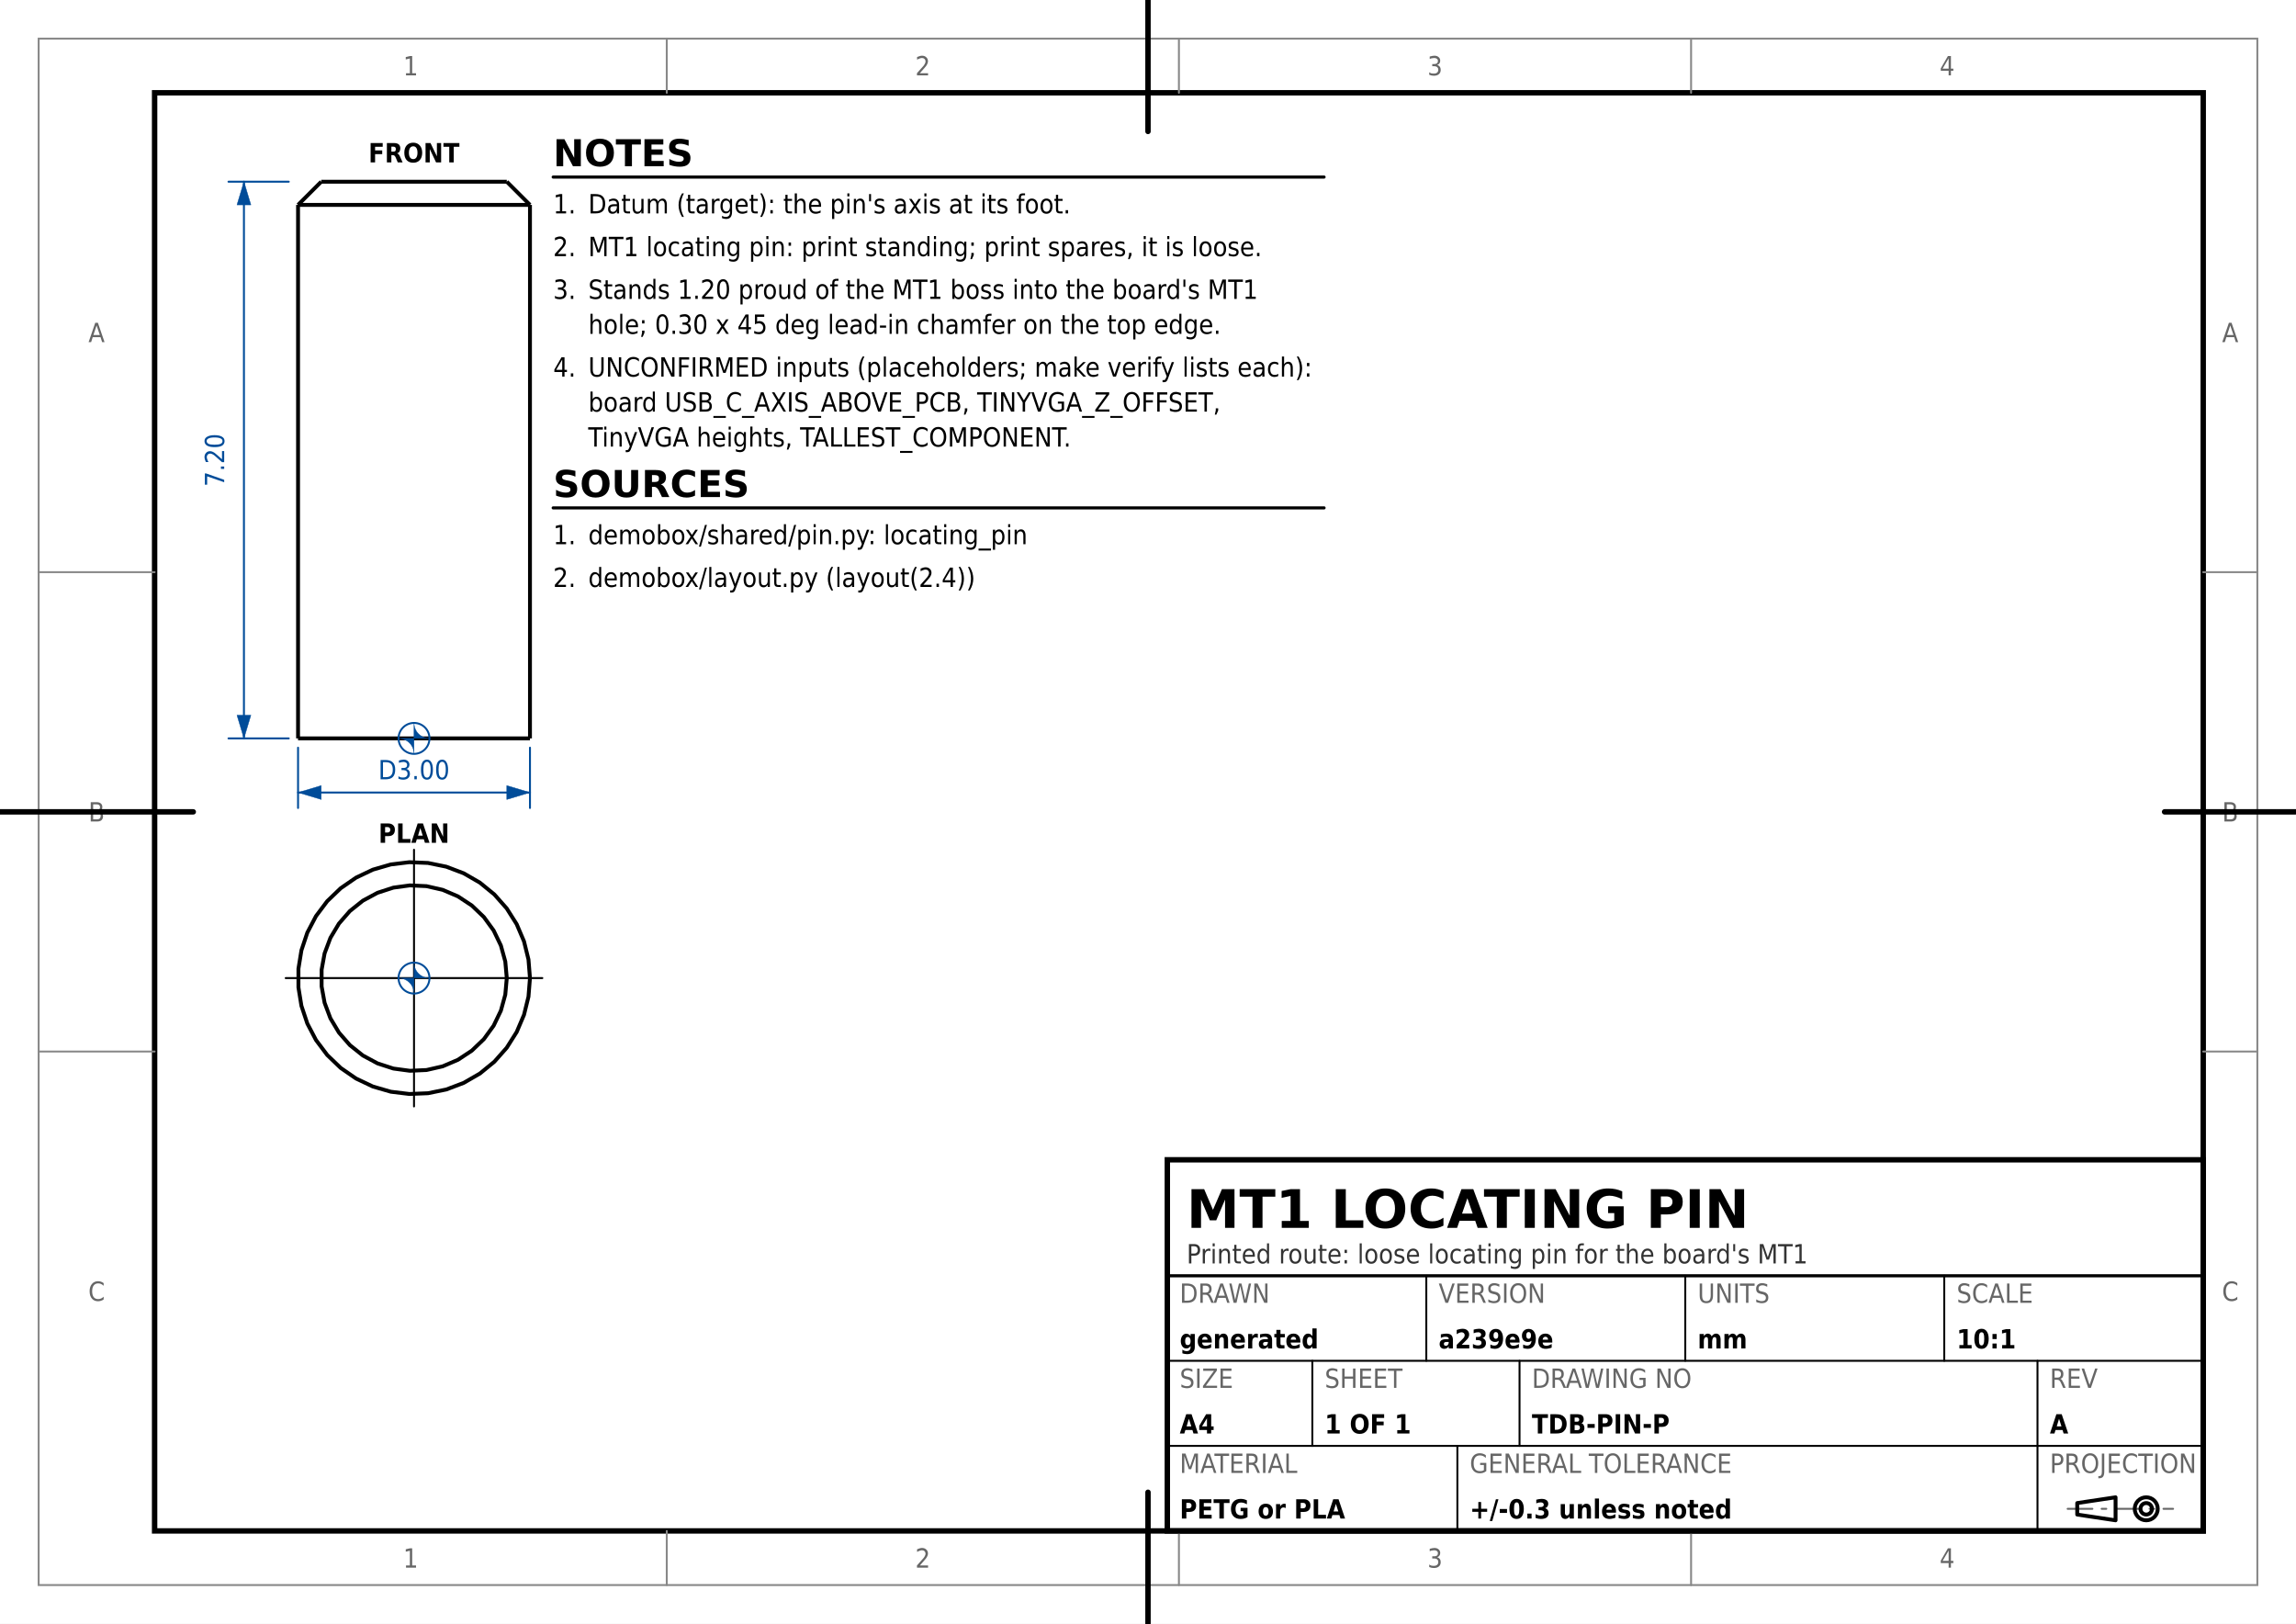
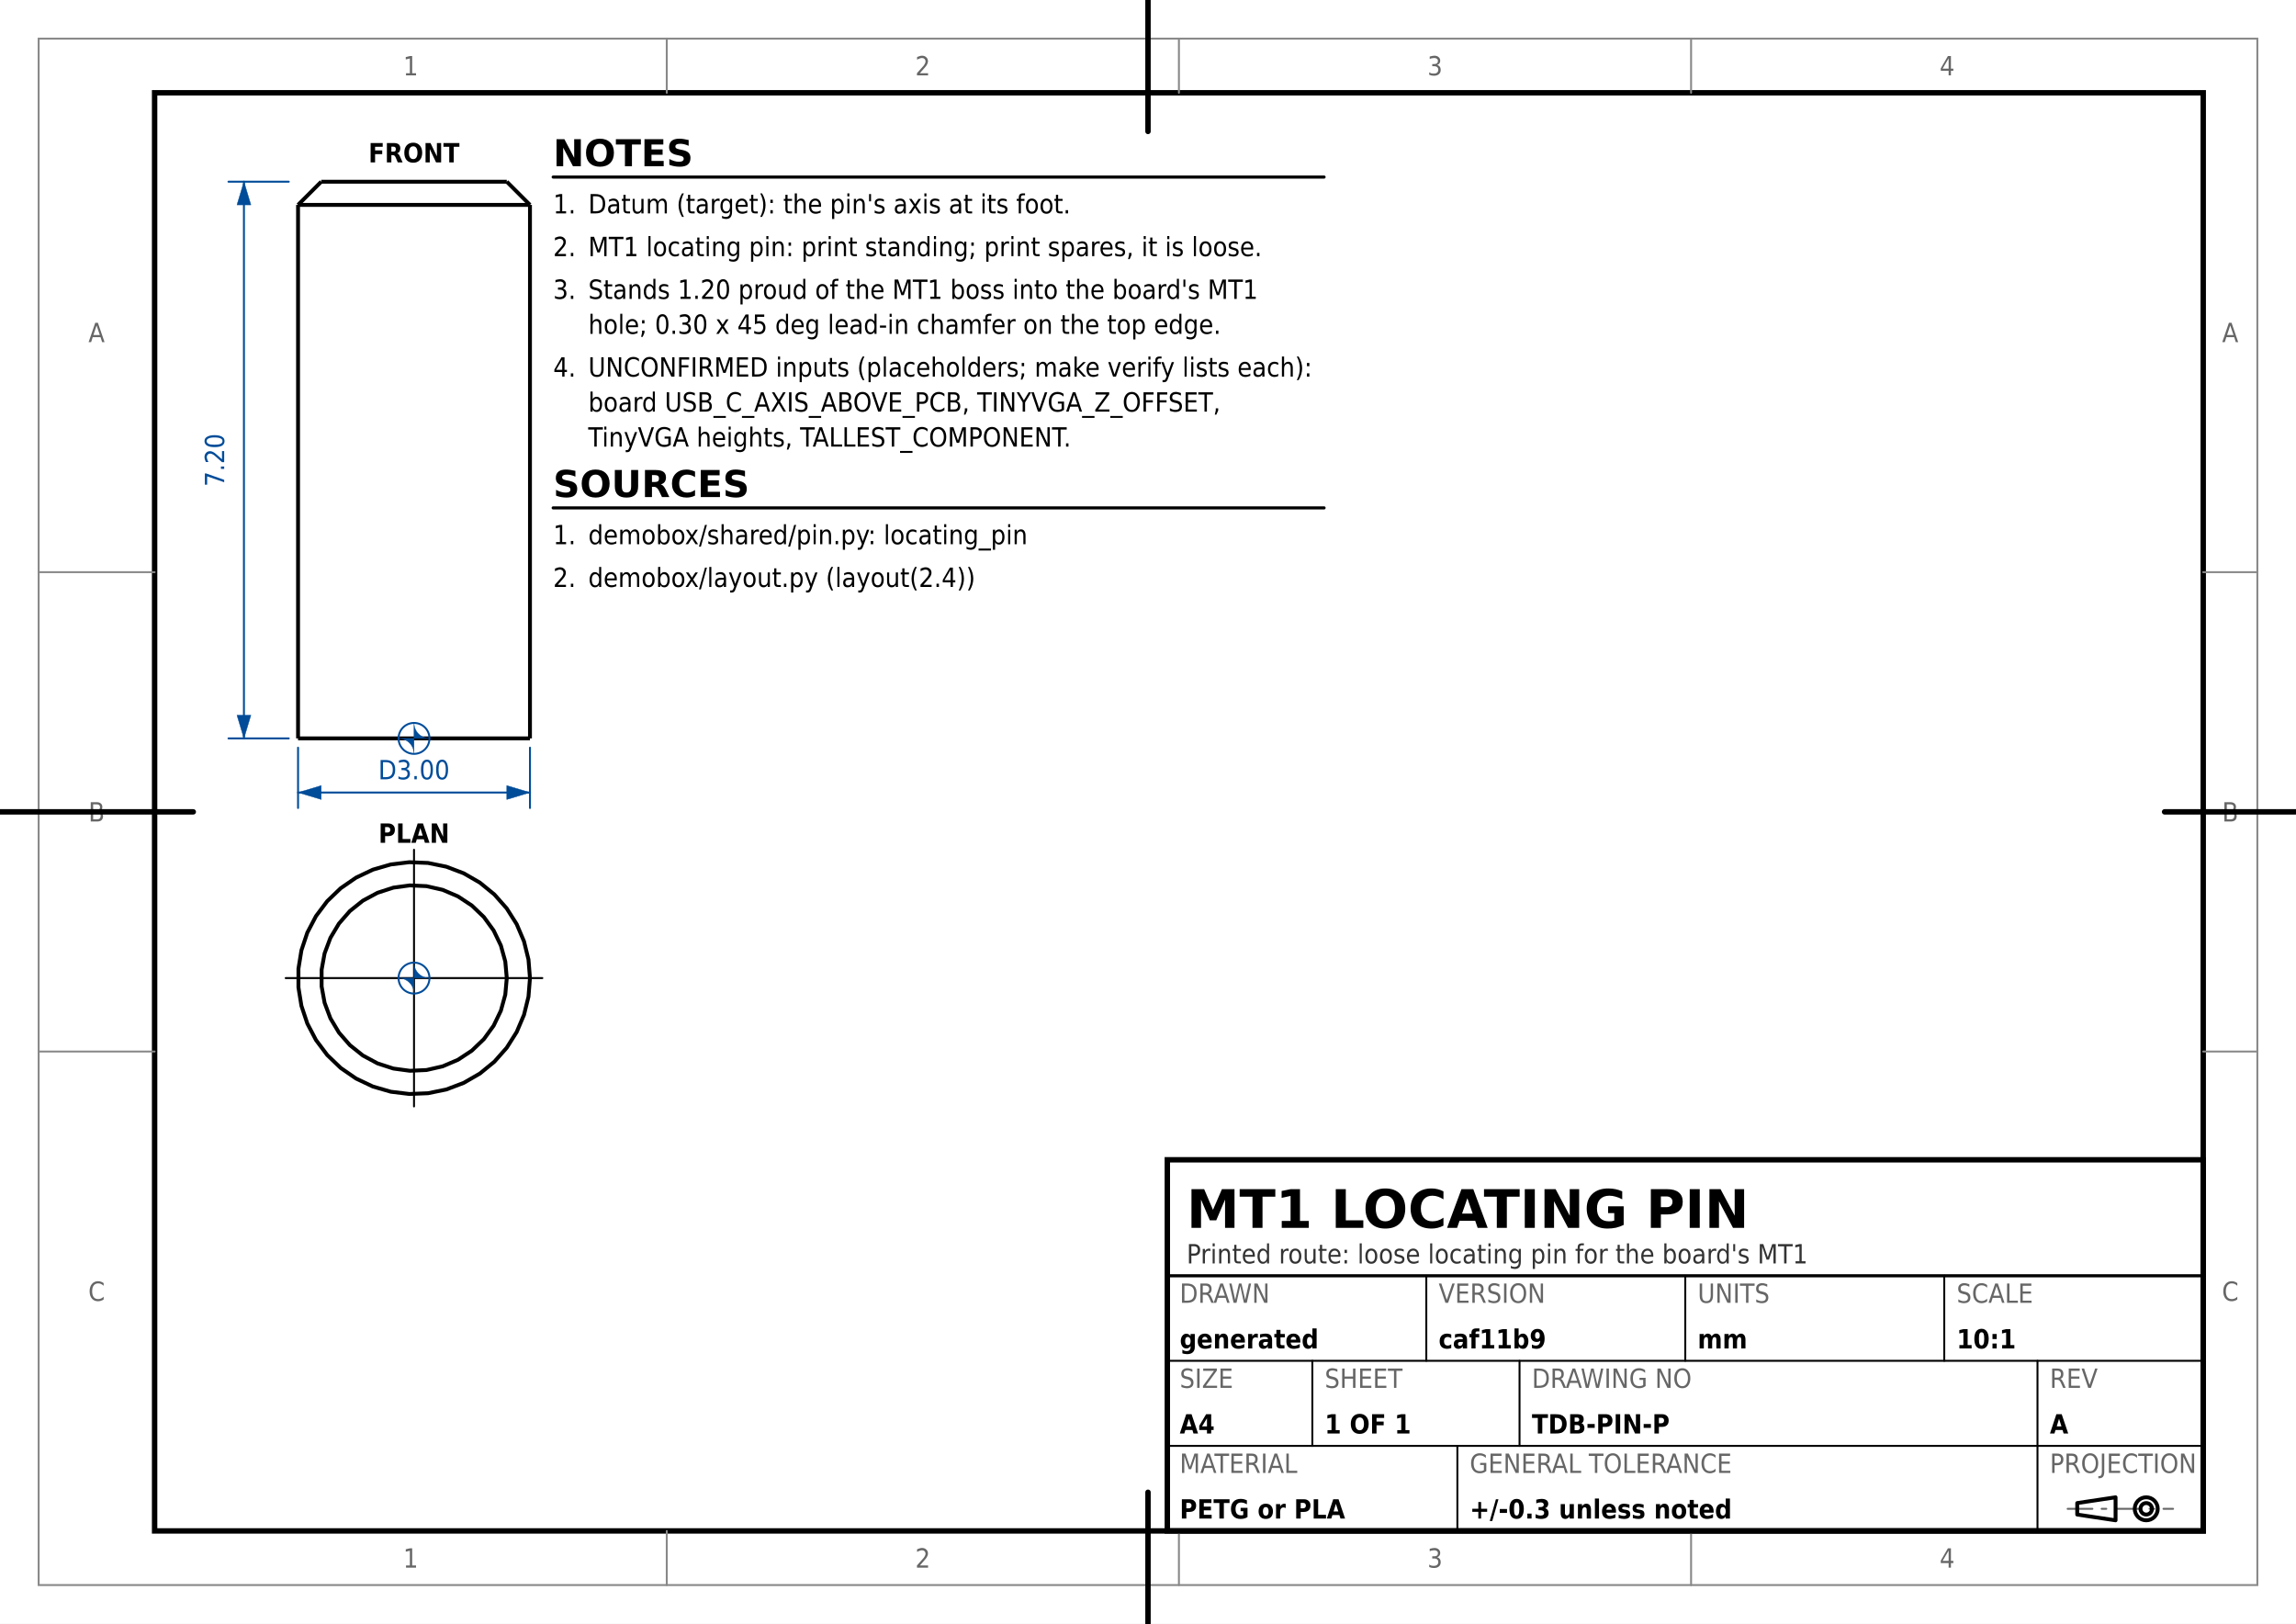
<svg xmlns="http://www.w3.org/2000/svg" version="1.1" width="297mm" height="210mm" viewBox="0 0 297 210">
  <rect width="100%" height="100%" fill="#ffffff" />
  <rect x="5" y="5" width="287" height="200" fill="none" stroke="#888888" stroke-width="0.25" />
  <rect x="20" y="12" width="265" height="186" fill="none" stroke="#000000" stroke-width="0.7" />
  <text x="53.125" y="202.75" font-family="DejaVu Sans Condensed, DejaVu Sans, Liberation Sans, sans-serif" font-size="3.429" fill="#666666" text-anchor="middle">1</text>
  <text x="53.125" y="9.75" font-family="DejaVu Sans Condensed, DejaVu Sans, Liberation Sans, sans-serif" font-size="3.429" fill="#666666" text-anchor="middle">1</text>
  <line x1="86.25" y1="205" x2="86.25" y2="198" stroke="#888888" stroke-width="0.25" stroke-linecap="round" />
  <line x1="86.25" y1="12" x2="86.25" y2="5" stroke="#888888" stroke-width="0.25" stroke-linecap="round" />
  <text x="119.375" y="202.75" font-family="DejaVu Sans Condensed, DejaVu Sans, Liberation Sans, sans-serif" font-size="3.429" fill="#666666" text-anchor="middle">2</text>
  <text x="119.375" y="9.75" font-family="DejaVu Sans Condensed, DejaVu Sans, Liberation Sans, sans-serif" font-size="3.429" fill="#666666" text-anchor="middle">2</text>
  <line x1="152.5" y1="205" x2="152.5" y2="198" stroke="#888888" stroke-width="0.25" stroke-linecap="round" />
  <line x1="152.5" y1="12" x2="152.5" y2="5" stroke="#888888" stroke-width="0.25" stroke-linecap="round" />
  <text x="185.625" y="202.75" font-family="DejaVu Sans Condensed, DejaVu Sans, Liberation Sans, sans-serif" font-size="3.429" fill="#666666" text-anchor="middle">3</text>
  <text x="185.625" y="9.75" font-family="DejaVu Sans Condensed, DejaVu Sans, Liberation Sans, sans-serif" font-size="3.429" fill="#666666" text-anchor="middle">3</text>
  <line x1="218.75" y1="205" x2="218.75" y2="198" stroke="#888888" stroke-width="0.25" stroke-linecap="round" />
  <line x1="218.75" y1="12" x2="218.75" y2="5" stroke="#888888" stroke-width="0.25" stroke-linecap="round" />
  <text x="251.875" y="202.75" font-family="DejaVu Sans Condensed, DejaVu Sans, Liberation Sans, sans-serif" font-size="3.429" fill="#666666" text-anchor="middle">4</text>
  <text x="251.875" y="9.75" font-family="DejaVu Sans Condensed, DejaVu Sans, Liberation Sans, sans-serif" font-size="3.429" fill="#666666" text-anchor="middle">4</text>
  <text x="12.5" y="168.25" font-family="DejaVu Sans Condensed, DejaVu Sans, Liberation Sans, sans-serif" font-size="3.429" fill="#666666" text-anchor="middle">C</text>
  <text x="288.5" y="168.25" font-family="DejaVu Sans Condensed, DejaVu Sans, Liberation Sans, sans-serif" font-size="3.429" fill="#666666" text-anchor="middle">C</text>
  <line x1="5" y1="136" x2="20" y2="136" stroke="#888888" stroke-width="0.25" stroke-linecap="round" />
  <line x1="285" y1="136" x2="292" y2="136" stroke="#888888" stroke-width="0.25" stroke-linecap="round" />
  <text x="12.5" y="106.25" font-family="DejaVu Sans Condensed, DejaVu Sans, Liberation Sans, sans-serif" font-size="3.429" fill="#666666" text-anchor="middle">B</text>
  <text x="288.5" y="106.25" font-family="DejaVu Sans Condensed, DejaVu Sans, Liberation Sans, sans-serif" font-size="3.429" fill="#666666" text-anchor="middle">B</text>
  <line x1="5" y1="74" x2="20" y2="74" stroke="#888888" stroke-width="0.25" stroke-linecap="round" />
  <line x1="285" y1="74" x2="292" y2="74" stroke="#888888" stroke-width="0.25" stroke-linecap="round" />
  <text x="12.5" y="44.25" font-family="DejaVu Sans Condensed, DejaVu Sans, Liberation Sans, sans-serif" font-size="3.429" fill="#666666" text-anchor="middle">A</text>
  <text x="288.5" y="44.25" font-family="DejaVu Sans Condensed, DejaVu Sans, Liberation Sans, sans-serif" font-size="3.429" fill="#666666" text-anchor="middle">A</text>
  <line x1="148.5" y1="210" x2="148.5" y2="193" stroke="#000000" stroke-width="0.7" stroke-linecap="round" />
  <line x1="148.5" y1="17" x2="148.5" y2="0" stroke="#000000" stroke-width="0.7" stroke-linecap="round" />
  <line x1="0" y1="105" x2="25" y2="105" stroke="#000000" stroke-width="0.7" stroke-linecap="round" />
  <line x1="280" y1="105" x2="297" y2="105" stroke="#000000" stroke-width="0.7" stroke-linecap="round" />
  <polyline points="68.555,95.5 68.555,26.5" fill="none" stroke="#000000" stroke-width="0.5" stroke-linejoin="round" />
  <polyline points="38.555,26.5 38.931,26.5 40.04,26.5 41.828,26.5 44.203,26.5 47.047,26.5 50.217,26.5 53.555,26.5 56.893,26.5 60.063,26.5 62.907,26.5 65.282,26.5 67.07,26.5 68.179,26.5 68.555,26.5" fill="none" stroke="#000000" stroke-width="0.5" stroke-linejoin="round" />
  <polyline points="38.555,95.5 38.931,95.5 40.04,95.5 41.828,95.5 44.203,95.5 47.047,95.5 50.217,95.5 53.555,95.5 56.893,95.5 60.063,95.5 62.907,95.5 65.282,95.5 67.07,95.5 68.179,95.5 68.555,95.5" fill="none" stroke="#000000" stroke-width="0.5" stroke-linejoin="round" />
  <polyline points="68.555,26.5 65.555,23.5" fill="none" stroke="#000000" stroke-width="0.5" stroke-linejoin="round" />
  <polyline points="41.555,23.5 41.856,23.5 42.743,23.5 44.173,23.5 46.073,23.5 48.348,23.5 50.885,23.5 53.555,23.5 56.225,23.5 58.762,23.5 61.037,23.5 62.937,23.5 64.367,23.5 65.254,23.5 65.555,23.5" fill="none" stroke="#000000" stroke-width="0.5" stroke-linejoin="round" />
  <polyline points="38.555,26.5 38.555,95.5" fill="none" stroke="#000000" stroke-width="0.5" stroke-linejoin="round" />
  <polyline points="41.555,23.5 38.555,26.5" fill="none" stroke="#000000" stroke-width="0.5" stroke-linejoin="round" />
  <polyline points="68.555,126.5 68.361,124.094 67.783,121.75 66.837,119.529 65.547,117.489 63.946,115.682 62.076,114.155 59.985,112.948 57.728,112.092 55.363,111.609 52.951,111.512 50.555,111.803 48.236,112.475 46.055,113.51 44.068,114.881 42.327,116.553 40.877,118.483 39.755,120.621 38.991,122.91 38.604,125.293 38.604,127.707 38.991,130.09 39.755,132.379 40.877,134.517 42.327,136.447 44.068,138.119 46.055,139.49 48.236,140.525 50.555,141.197 52.951,141.488 55.363,141.391 57.728,140.908 59.985,140.052 62.076,138.845 63.946,137.318 65.547,135.511 66.837,133.471 67.783,131.25 68.361,128.906 68.555,126.5" fill="none" stroke="#000000" stroke-width="0.5" stroke-linejoin="round" />
  <polyline points="65.555,126.5 65.362,124.357 64.79,122.284 63.856,120.345 62.592,118.605 61.037,117.118 59.241,115.933 57.263,115.087 55.166,114.609 53.017,114.512 50.885,114.801 48.839,115.466 46.944,116.485 45.262,117.826 43.847,119.447 42.743,121.293 41.987,123.308 41.603,125.424 41.603,127.576 41.987,129.692 42.743,131.707 43.847,133.553 45.262,135.174 46.944,136.515 48.839,137.534 50.885,138.199 53.017,138.488 55.166,138.391 57.263,137.913 59.241,137.067 61.037,135.882 62.592,134.395 63.856,132.655 64.79,130.716 65.362,128.643 65.555,126.5" fill="none" stroke="#000000" stroke-width="0.5" stroke-linejoin="round" />
  <line x1="36.955" y1="126.5" x2="70.155" y2="126.5" stroke="#000000" stroke-width="0.25" stroke-linecap="round" />
  <line x1="53.555" y1="143.1" x2="53.555" y2="109.9" stroke="#000000" stroke-width="0.25" stroke-linecap="round" />
  <circle cx="53.555" cy="95.5" r="2" fill="none" stroke="#004c99" stroke-width="0.25" />
  <path d="M 53.555 95.5 L 55.555 95.5 A 2.0 2.0 0 0 1 53.555 93.5 Z" fill="#004c99" stroke="#004c99" stroke-width="0.05" stroke-linejoin="round" stroke-linecap="round" />
  <path d="M 53.555 95.5 L 51.555 95.5 A 2.0 2.0 0 0 1 53.555 97.5 Z" fill="#004c99" stroke="#004c99" stroke-width="0.05" stroke-linejoin="round" stroke-linecap="round" />
  <circle cx="53.555" cy="126.5" r="2" fill="none" stroke="#004c99" stroke-width="0.25" />
  <path d="M 53.555 126.5 L 55.555 126.5 A 2.0 2.0 0 0 1 53.555 124.5 Z" fill="#004c99" stroke="#004c99" stroke-width="0.05" stroke-linejoin="round" stroke-linecap="round" />
  <path d="M 53.555 126.5 L 51.555 126.5 A 2.0 2.0 0 0 1 53.555 128.5 Z" fill="#004c99" stroke="#004c99" stroke-width="0.05" stroke-linejoin="round" stroke-linecap="round" />
  <line x1="37.355" y1="95.5" x2="29.555" y2="95.5" stroke="#004c99" stroke-width="0.25" stroke-linecap="round" />
  <line x1="37.355" y1="23.5" x2="29.555" y2="23.5" stroke="#004c99" stroke-width="0.25" stroke-linecap="round" />
  <line x1="31.555" y1="95.5" x2="31.555" y2="23.5" stroke="#004c99" stroke-width="0.25" stroke-linecap="round" />
  <polygon points="31.555,95.5 32.455,92.5 30.655,92.5" fill="#004c99" stroke="#004c99" stroke-width="0.05" stroke-linejoin="round" />
  <polygon points="31.555,23.5 30.655,26.5 32.455,26.5" fill="#004c99" stroke="#004c99" stroke-width="0.05" stroke-linejoin="round" />
  <text x="29" y="59.5" font-family="DejaVu Sans Condensed, DejaVu Sans, Liberation Sans, sans-serif" font-size="3.429" fill="#004c99" text-anchor="middle" transform="rotate(-90 29 59.5)">7.20</text>
  <line x1="38.555" y1="96.7" x2="38.555" y2="104.5" stroke="#004c99" stroke-width="0.25" stroke-linecap="round" />
  <line x1="68.555" y1="96.7" x2="68.555" y2="104.5" stroke="#004c99" stroke-width="0.25" stroke-linecap="round" />
  <line x1="38.555" y1="102.5" x2="68.555" y2="102.5" stroke="#004c99" stroke-width="0.25" stroke-linecap="round" />
  <polygon points="38.555,102.5 41.555,103.4 41.555,101.6" fill="#004c99" stroke="#004c99" stroke-width="0.05" stroke-linejoin="round" />
  <polygon points="68.555,102.5 65.555,101.6 65.555,103.4" fill="#004c99" stroke="#004c99" stroke-width="0.05" stroke-linejoin="round" />
  <text x="53.555" y="100.791" font-family="DejaVu Sans Condensed, DejaVu Sans, Liberation Sans, sans-serif" font-size="3.429" fill="#004c99" text-anchor="middle">D3.00</text>
  <text x="53.555" y="21" font-family="DejaVu Sans Condensed, DejaVu Sans, Liberation Sans, sans-serif" font-size="3.429" fill="#000000" text-anchor="middle" font-weight="bold">FRONT</text>
  <text x="53.555" y="109" font-family="DejaVu Sans Condensed, DejaVu Sans, Liberation Sans, sans-serif" font-size="3.429" fill="#000000" text-anchor="middle" font-weight="bold">PLAN</text>
  <text x="71.555" y="21.5" font-family="DejaVu Sans, Liberation Sans, sans-serif" font-size="4.801" fill="#000000" text-anchor="start" font-weight="bold">NOTES</text>
  <line x1="71.555" y1="22.9" x2="171.277" y2="22.9" stroke="#000000" stroke-width="0.4" stroke-linecap="round" />
  <text x="71.555" y="27.6" font-family="DejaVu Sans Condensed, DejaVu Sans, Liberation Sans, sans-serif" font-size="3.429" fill="#000000" text-anchor="start">1.</text>
  <text x="76.097" y="27.6" font-family="DejaVu Sans Condensed, DejaVu Sans, Liberation Sans, sans-serif" font-size="3.429" fill="#000000" text-anchor="start">Datum (target): the pin's axis at its foot.</text>
  <text x="71.555" y="33.127" font-family="DejaVu Sans Condensed, DejaVu Sans, Liberation Sans, sans-serif" font-size="3.429" fill="#000000" text-anchor="start">2.</text>
  <text x="76.097" y="33.127" font-family="DejaVu Sans Condensed, DejaVu Sans, Liberation Sans, sans-serif" font-size="3.429" fill="#000000" text-anchor="start">MT1 locating pin: print standing; print spares, it is loose.</text>
  <text x="71.555" y="38.654" font-family="DejaVu Sans Condensed, DejaVu Sans, Liberation Sans, sans-serif" font-size="3.429" fill="#000000" text-anchor="start">3.</text>
  <text x="76.097" y="38.654" font-family="DejaVu Sans Condensed, DejaVu Sans, Liberation Sans, sans-serif" font-size="3.429" fill="#000000" text-anchor="start">Stands 1.20 proud of the MT1 boss into the board's MT1</text>
  <text x="76.097" y="43.18" font-family="DejaVu Sans Condensed, DejaVu Sans, Liberation Sans, sans-serif" font-size="3.429" fill="#000000" text-anchor="start">hole; 0.30 x 45 deg lead-in chamfer on the top edge.</text>
  <text x="71.555" y="48.707" font-family="DejaVu Sans Condensed, DejaVu Sans, Liberation Sans, sans-serif" font-size="3.429" fill="#000000" text-anchor="start">4.</text>
  <text x="76.097" y="48.707" font-family="DejaVu Sans Condensed, DejaVu Sans, Liberation Sans, sans-serif" font-size="3.429" fill="#000000" text-anchor="start">UNCONFIRMED inputs (placeholders; make verify lists each):</text>
  <text x="76.097" y="53.234" font-family="DejaVu Sans Condensed, DejaVu Sans, Liberation Sans, sans-serif" font-size="3.429" fill="#000000" text-anchor="start">board USB_C_AXIS_ABOVE_PCB, TINYVGA_Z_OFFSET,</text>
  <text x="76.097" y="57.761" font-family="DejaVu Sans Condensed, DejaVu Sans, Liberation Sans, sans-serif" font-size="3.429" fill="#000000" text-anchor="start">TinyVGA heights, TALLEST_COMPONENT.</text>
  <text x="71.555" y="64.287" font-family="DejaVu Sans, Liberation Sans, sans-serif" font-size="4.801" fill="#000000" text-anchor="start" font-weight="bold">SOURCES</text>
  <line x1="71.555" y1="65.687" x2="171.277" y2="65.687" stroke="#000000" stroke-width="0.4" stroke-linecap="round" />
  <text x="71.555" y="70.387" font-family="DejaVu Sans Condensed, DejaVu Sans, Liberation Sans, sans-serif" font-size="3.429" fill="#000000" text-anchor="start">1.</text>
  <text x="76.097" y="70.387" font-family="DejaVu Sans Condensed, DejaVu Sans, Liberation Sans, sans-serif" font-size="3.429" fill="#000000" text-anchor="start">demobox/shared/pin.py: locating_pin</text>
  <text x="71.555" y="75.914" font-family="DejaVu Sans Condensed, DejaVu Sans, Liberation Sans, sans-serif" font-size="3.429" fill="#000000" text-anchor="start">2.</text>
  <text x="76.097" y="75.914" font-family="DejaVu Sans Condensed, DejaVu Sans, Liberation Sans, sans-serif" font-size="3.429" fill="#000000" text-anchor="start">demobox/layout.py (layout(2.4))</text>
  <rect x="151" y="150" width="134" height="48" fill="none" stroke="#000000" stroke-width="0.7" />
  <line x1="151" y1="165" x2="285" y2="165" stroke="#000000" stroke-width="0.4" stroke-linecap="round" />
  <text x="153.5" y="158.8" font-family="DejaVu Sans, Liberation Sans, sans-serif" font-size="6.859" fill="#000000" text-anchor="start" font-weight="bold">MT1 LOCATING PIN</text>
  <text x="153.5" y="163.4" font-family="DejaVu Sans Condensed, DejaVu Sans, Liberation Sans, sans-serif" font-size="3.429" fill="#333333" text-anchor="start">Printed route: loose locating pin for the board's MT1</text>
  <text x="152.6" y="168.5" font-family="DejaVu Sans Condensed, DejaVu Sans, Liberation Sans, sans-serif" font-size="3.429" fill="#666666" text-anchor="start">DRAWN</text>
  <text x="152.6" y="174.4" font-family="DejaVu Sans Condensed, DejaVu Sans, Liberation Sans, sans-serif" font-size="3.429" fill="#000000" text-anchor="start" font-weight="bold">generated</text>
  <line x1="184.5" y1="176" x2="184.5" y2="165" stroke="#000000" stroke-width="0.25" stroke-linecap="round" />
  <text x="186.1" y="168.5" font-family="DejaVu Sans Condensed, DejaVu Sans, Liberation Sans, sans-serif" font-size="3.429" fill="#666666" text-anchor="start">VERSION</text>
-   <text x="186.1" y="174.4" font-family="DejaVu Sans Condensed, DejaVu Sans, Liberation Sans, sans-serif" font-size="3.429" fill="#000000" text-anchor="start" font-weight="bold">a239e9e</text>
+   <text x="186.1" y="174.4" font-family="DejaVu Sans Condensed, DejaVu Sans, Liberation Sans, sans-serif" font-size="3.429" fill="#000000" text-anchor="start" font-weight="bold">caf11b9</text>
  <line x1="218" y1="176" x2="218" y2="165" stroke="#000000" stroke-width="0.25" stroke-linecap="round" />
  <text x="219.6" y="168.5" font-family="DejaVu Sans Condensed, DejaVu Sans, Liberation Sans, sans-serif" font-size="3.429" fill="#666666" text-anchor="start">UNITS</text>
  <text x="219.6" y="174.4" font-family="DejaVu Sans Condensed, DejaVu Sans, Liberation Sans, sans-serif" font-size="3.429" fill="#000000" text-anchor="start" font-weight="bold">mm</text>
  <line x1="251.5" y1="176" x2="251.5" y2="165" stroke="#000000" stroke-width="0.25" stroke-linecap="round" />
  <text x="253.1" y="168.5" font-family="DejaVu Sans Condensed, DejaVu Sans, Liberation Sans, sans-serif" font-size="3.429" fill="#666666" text-anchor="start">SCALE</text>
  <text x="253.1" y="174.4" font-family="DejaVu Sans Condensed, DejaVu Sans, Liberation Sans, sans-serif" font-size="3.429" fill="#000000" text-anchor="start" font-weight="bold">10:1</text>
  <line x1="151" y1="176" x2="285" y2="176" stroke="#000000" stroke-width="0.25" stroke-linecap="round" />
  <text x="152.6" y="179.5" font-family="DejaVu Sans Condensed, DejaVu Sans, Liberation Sans, sans-serif" font-size="3.429" fill="#666666" text-anchor="start">SIZE</text>
  <text x="152.6" y="185.4" font-family="DejaVu Sans Condensed, DejaVu Sans, Liberation Sans, sans-serif" font-size="3.429" fill="#000000" text-anchor="start" font-weight="bold">A4</text>
  <line x1="169.76" y1="187" x2="169.76" y2="176" stroke="#000000" stroke-width="0.25" stroke-linecap="round" />
  <text x="171.36" y="179.5" font-family="DejaVu Sans Condensed, DejaVu Sans, Liberation Sans, sans-serif" font-size="3.429" fill="#666666" text-anchor="start">SHEET</text>
  <text x="171.36" y="185.4" font-family="DejaVu Sans Condensed, DejaVu Sans, Liberation Sans, sans-serif" font-size="3.429" fill="#000000" text-anchor="start" font-weight="bold">1 OF 1</text>
  <line x1="196.56" y1="187" x2="196.56" y2="176" stroke="#000000" stroke-width="0.25" stroke-linecap="round" />
  <text x="198.16" y="179.5" font-family="DejaVu Sans Condensed, DejaVu Sans, Liberation Sans, sans-serif" font-size="3.429" fill="#666666" text-anchor="start">DRAWING NO</text>
  <text x="198.16" y="185.4" font-family="DejaVu Sans Condensed, DejaVu Sans, Liberation Sans, sans-serif" font-size="3.429" fill="#000000" text-anchor="start" font-weight="bold">TDB-PIN-P</text>
  <line x1="263.56" y1="187" x2="263.56" y2="176" stroke="#000000" stroke-width="0.25" stroke-linecap="round" />
  <text x="265.16" y="179.5" font-family="DejaVu Sans Condensed, DejaVu Sans, Liberation Sans, sans-serif" font-size="3.429" fill="#666666" text-anchor="start">REV</text>
  <text x="265.16" y="185.4" font-family="DejaVu Sans Condensed, DejaVu Sans, Liberation Sans, sans-serif" font-size="3.429" fill="#000000" text-anchor="start" font-weight="bold">A</text>
  <line x1="151" y1="187" x2="285" y2="187" stroke="#000000" stroke-width="0.25" stroke-linecap="round" />
  <text x="152.6" y="190.5" font-family="DejaVu Sans Condensed, DejaVu Sans, Liberation Sans, sans-serif" font-size="3.429" fill="#666666" text-anchor="start">MATERIAL</text>
  <text x="152.6" y="196.4" font-family="DejaVu Sans Condensed, DejaVu Sans, Liberation Sans, sans-serif" font-size="3.429" fill="#000000" text-anchor="start" font-weight="bold">PETG or PLA</text>
  <line x1="188.52" y1="198" x2="188.52" y2="187" stroke="#000000" stroke-width="0.25" stroke-linecap="round" />
  <text x="190.12" y="190.5" font-family="DejaVu Sans Condensed, DejaVu Sans, Liberation Sans, sans-serif" font-size="3.429" fill="#666666" text-anchor="start">GENERAL TOLERANCE</text>
  <text x="190.12" y="196.4" font-family="DejaVu Sans Condensed, DejaVu Sans, Liberation Sans, sans-serif" font-size="3.429" fill="#000000" text-anchor="start" font-weight="bold">+/-0.3 unless noted</text>
  <line x1="263.56" y1="198" x2="263.56" y2="187" stroke="#000000" stroke-width="0.25" stroke-linecap="round" />
  <text x="265.16" y="190.5" font-family="DejaVu Sans Condensed, DejaVu Sans, Liberation Sans, sans-serif" font-size="3.429" fill="#666666" text-anchor="start">PROJECTION</text>
  <line x1="267.46" y1="195.14" x2="281.1" y2="195.14" stroke="#666666" stroke-width="0.25" stroke-linecap="round" stroke-dasharray="3.2,1.2,0.6,1.2" />
  <polygon points="268.7,194.396 273.66,193.652 273.66,196.628 268.7,195.884" fill="none" stroke="#000000" stroke-width="0.5" stroke-linejoin="round" />
  <circle cx="277.628" cy="195.14" r="1.488" fill="none" stroke="#000000" stroke-width="0.5" />
  <circle cx="277.628" cy="195.14" r="0.744" fill="none" stroke="#000000" stroke-width="0.5" />
</svg>
